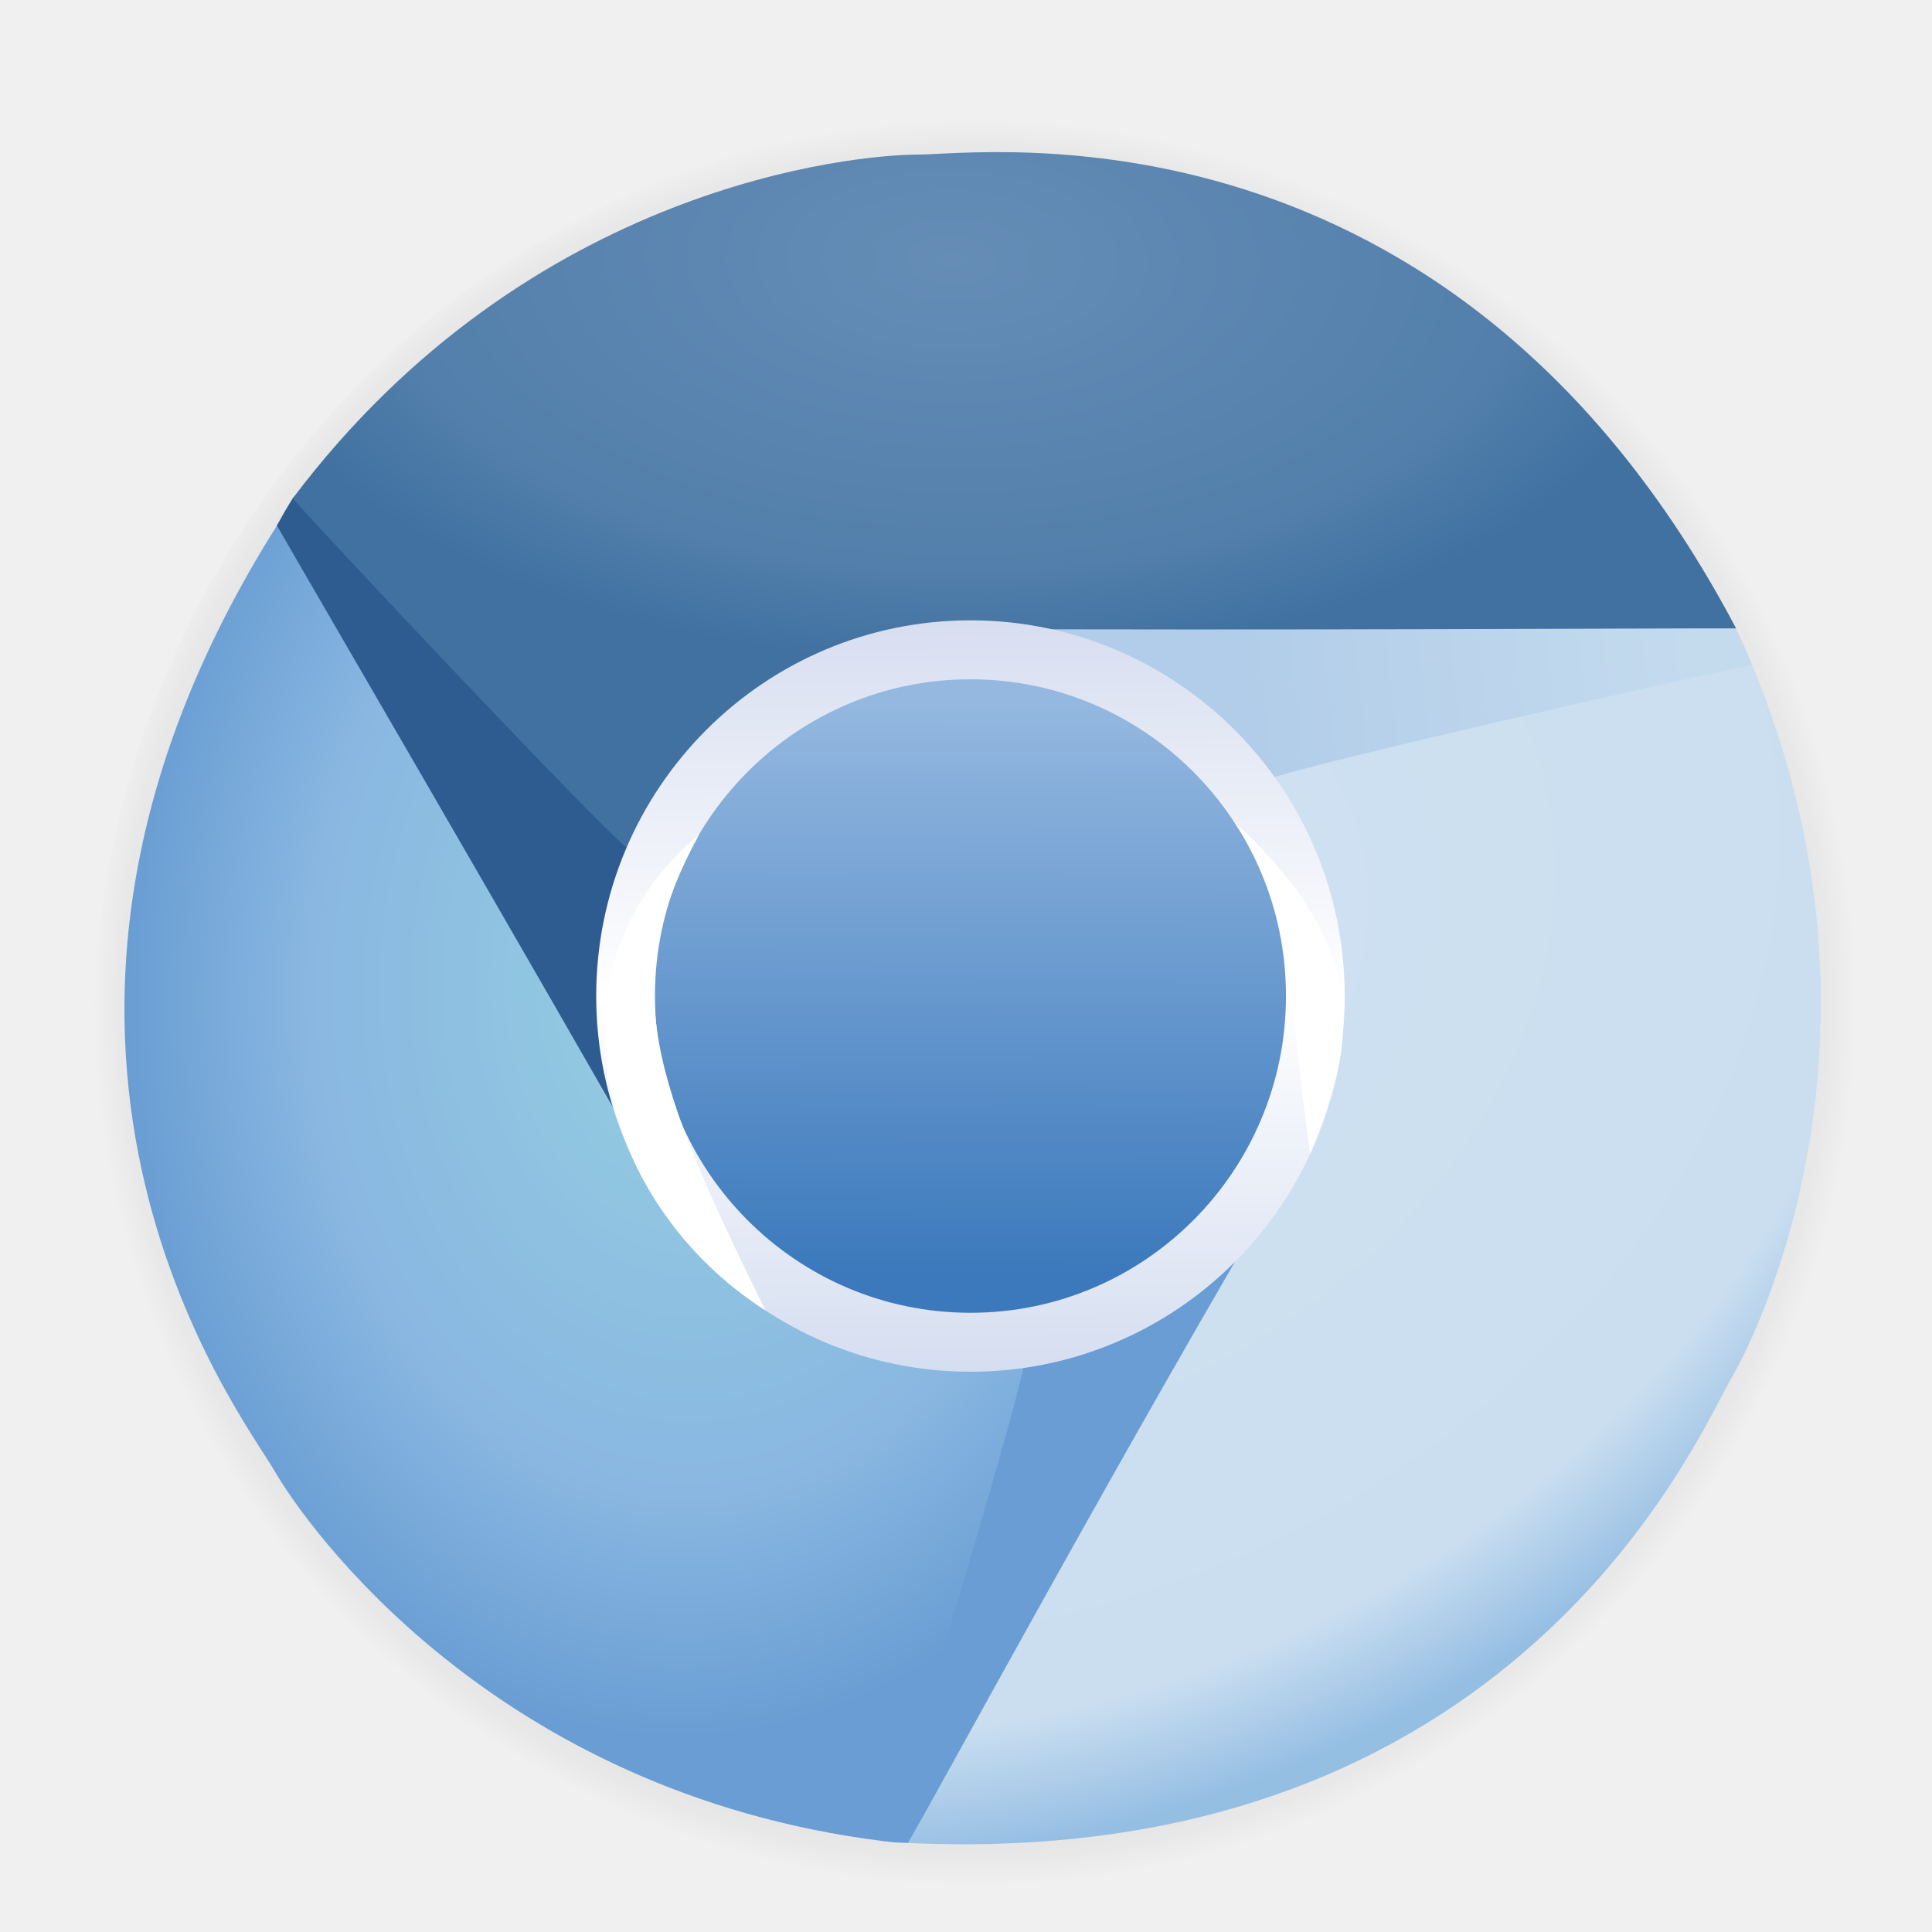
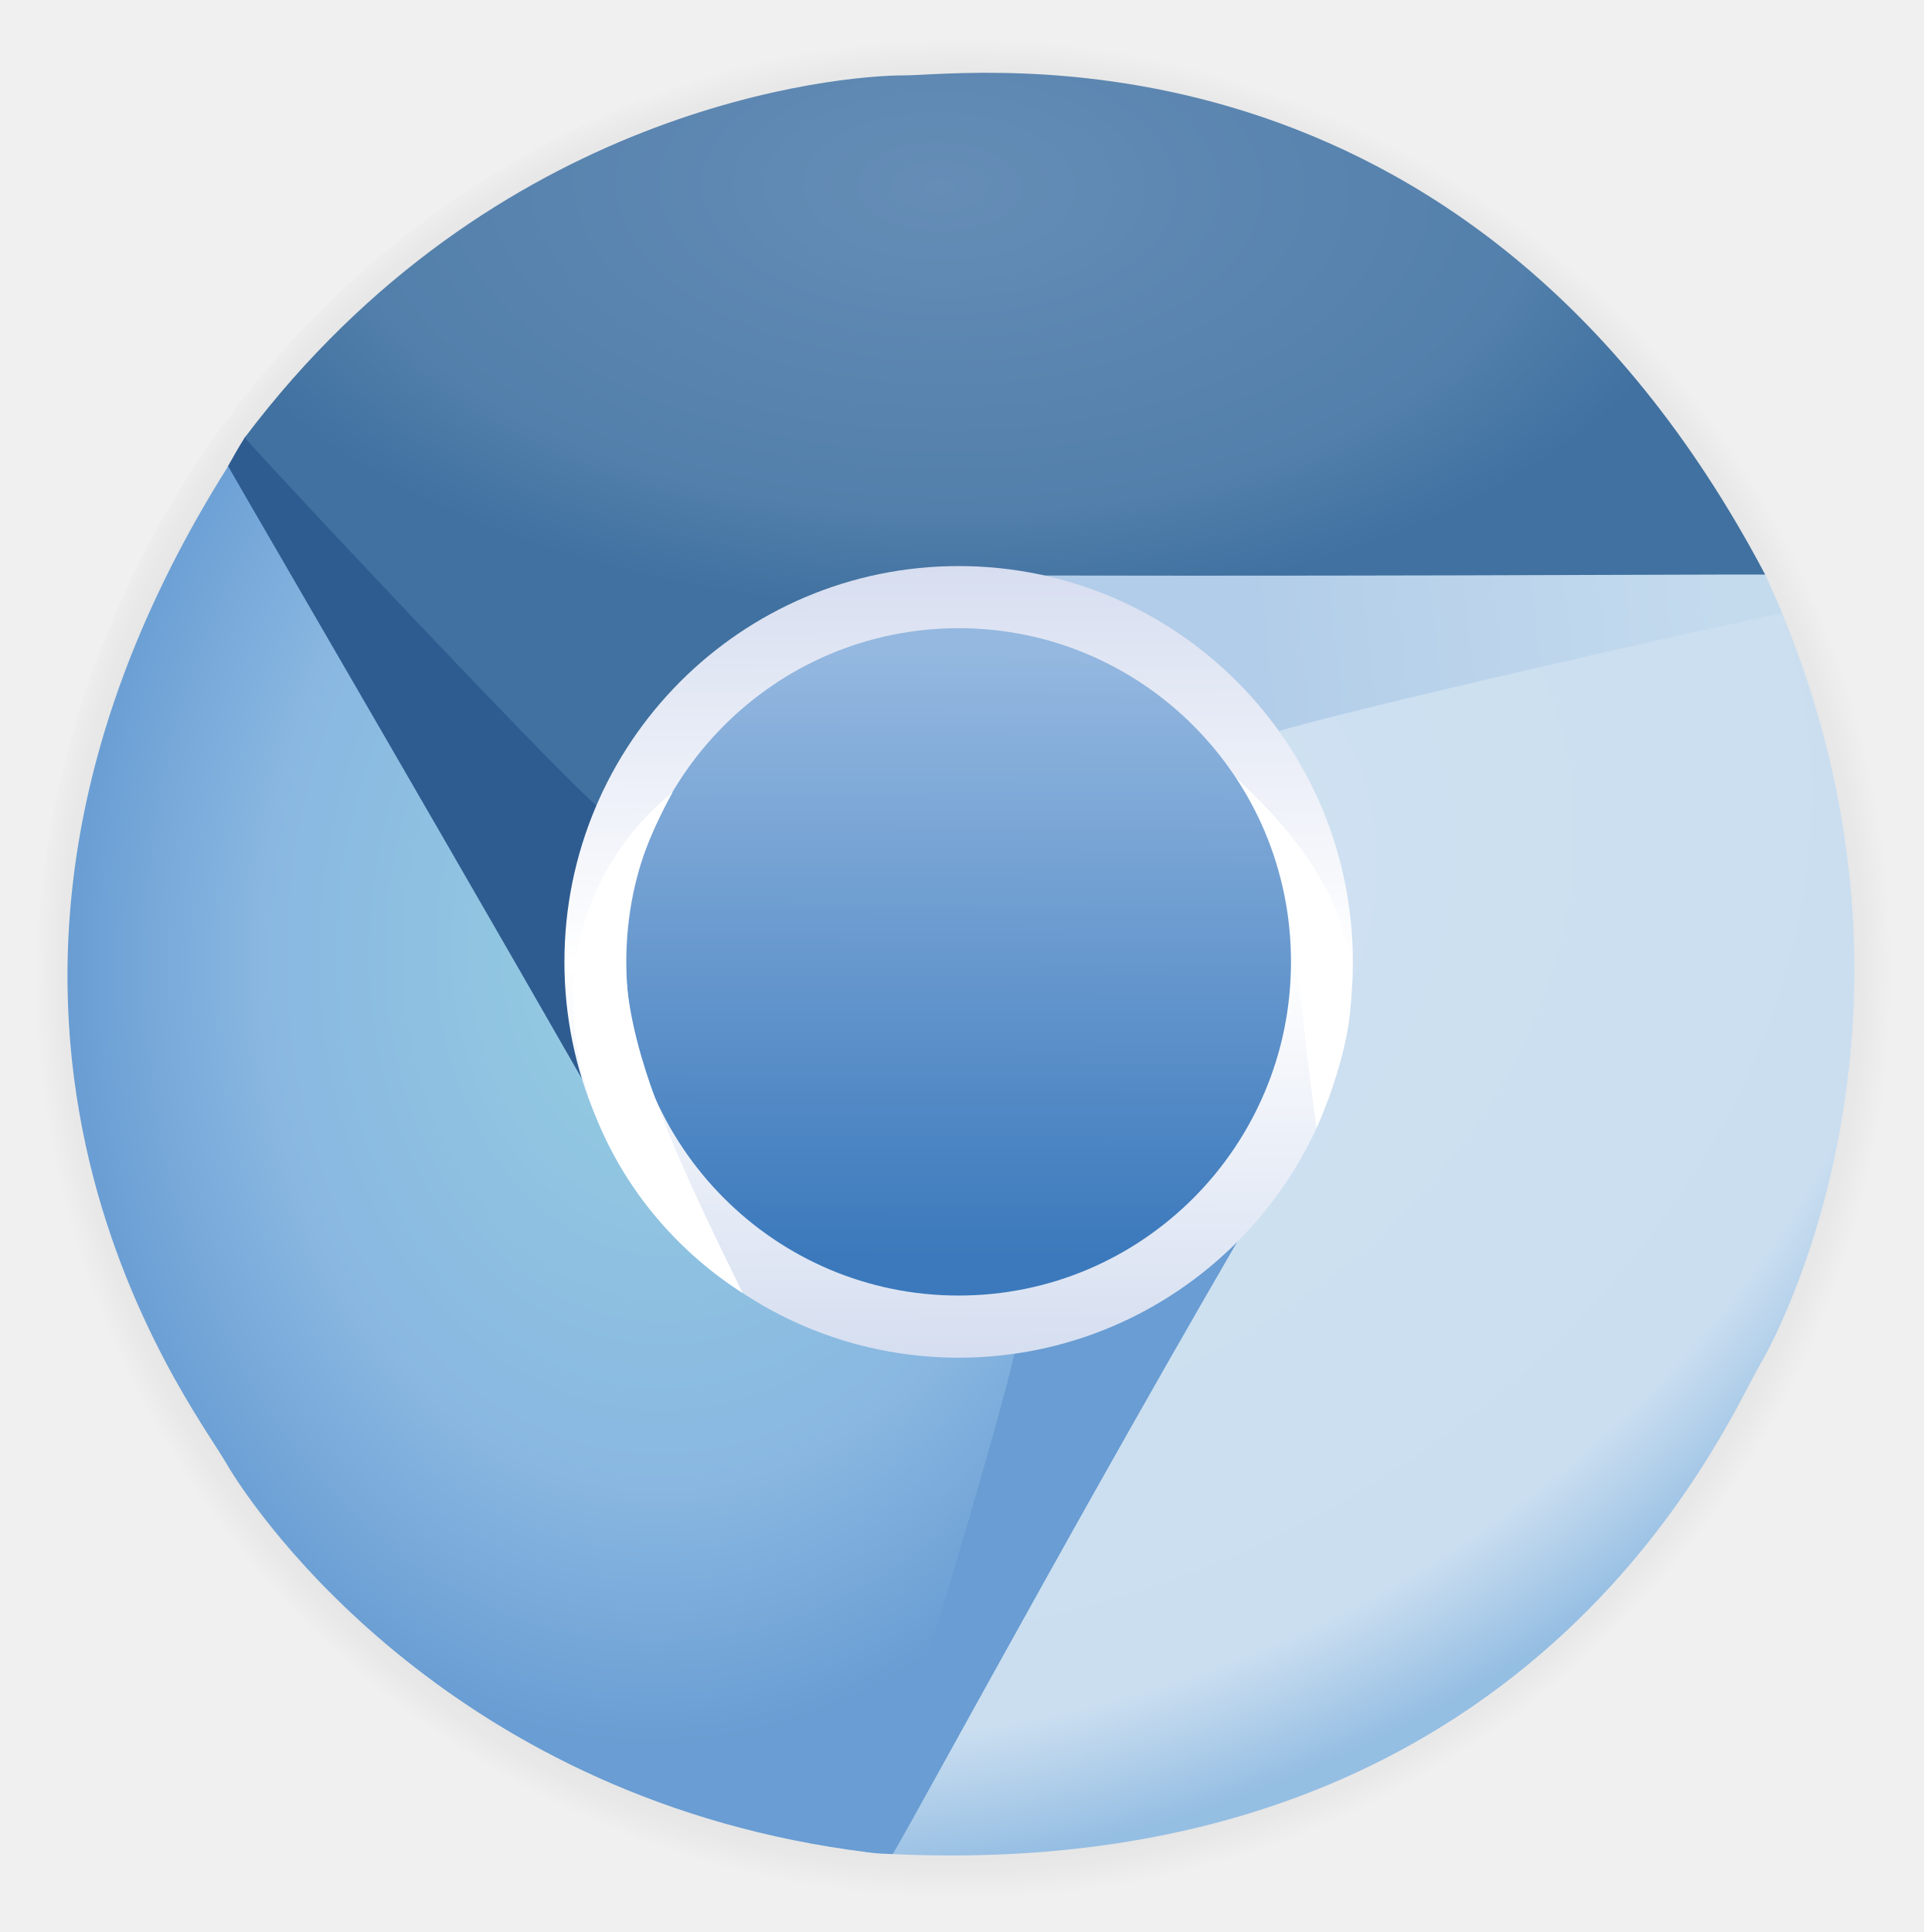
- <svg xmlns="http://www.w3.org/2000/svg" xmlns:xlink="http://www.w3.org/1999/xlink" width="256" height="256">
+ <svg xmlns="http://www.w3.org/2000/svg" xmlns:xlink="http://www.w3.org/1999/xlink" viewBox="8 11 242 243">
  <defs>
    <linearGradient id="g">
      <stop offset="0" stop-color="#d7def0" />
      <stop offset=".5" stop-color="#fff" />
      <stop offset="1" stop-color="#d5def0" />
    </linearGradient>
    <linearGradient id="f">
      <stop offset="0" stop-color="#b2cde9" />
      <stop offset="1" stop-color="#c4dbee" />
    </linearGradient>
    <linearGradient id="e">
      <stop offset="0" stop-color="#d0e2f1" />
      <stop offset=".856" stop-color="#cadef0" />
      <stop offset="1" stop-color="#95bee3" />
    </linearGradient>
    <linearGradient id="d">
      <stop offset="0" stop-color="#658db6" />
      <stop offset=".768" stop-color="#527fab" />
      <stop offset="1" stop-color="#4071a0" />
    </linearGradient>
    <linearGradient id="c">
      <stop offset="0" stop-color="#96d0e1" />
      <stop offset=".678" stop-color="#89b7e1" />
      <stop offset="1" stop-color="#699dd3" />
    </linearGradient>
    <linearGradient id="b">
      <stop offset="0" stop-color="#3b79bc" />
      <stop offset="1" stop-color="#94b8e0" />
    </linearGradient>
    <linearGradient id="a">
      <stop offset="0" stop-color="#fff" />
      <stop offset="1" stop-opacity="0" />
    </linearGradient>
    <radialGradient xlink:href="#a" id="h" cx="-118.78" cy="121.492" fx="-118.78" fy="121.492" r="25.492" gradientUnits="userSpaceOnUse" gradientTransform="matrix(.022 -.957 .979 .022 -235.099 5.068)" />
    <linearGradient xlink:href="#b" id="m" x1="-397.813" y1="149.188" x2="-397.559" y2="51.356" gradientUnits="userSpaceOnUse" />
    <radialGradient xlink:href="#c" id="l" cx="-383.275" cy="217.91" fx="-383.275" fy="217.91" r="59.402" gradientTransform="matrix(-1.286 -.086 .115 -1.714 -425.02 469.501)" gradientUnits="userSpaceOnUse" />
    <radialGradient xlink:href="#d" id="j" cx="-123.5" cy="-11.571" fx="-123.5" fy="-11.571" r="95.627" gradientTransform="matrix(-.008 .558 -1.031 -.014 113.24 103.212)" gradientUnits="userSpaceOnUse" />
    <radialGradient xlink:href="#e" id="k" cx="-94.873" cy="165.273" fx="-94.873" fy="165.273" r="60.481" gradientTransform="matrix(.813 1.7 -2.152 1.029 564.395 118.479)" gradientUnits="userSpaceOnUse" />
    <linearGradient xlink:href="#f" id="i" x1="162.071" y1="85.24" x2="220.761" y2="78.876" gradientUnits="userSpaceOnUse" gradientTransform="translate(3.392 7.419)" />
    <linearGradient xlink:href="#g" id="n" x1="-382.041" y1="37.281" x2="-381.394" y2="165.567" gradientUnits="userSpaceOnUse" />
  </defs>
  <path d="m-92.746 122.576a25.492 25.492 0 1 1-50.983 0 25.492 25.492 0 1 1 50.983 0z" transform="matrix(4.681 0 0 4.798 685.105 -449.699)" fill="url(#h)" />
  <path d="m232.173 88.12c0 15.674-19.791 34.932-45.844 34.932s-59.922-16.081-59.922-31.755 21.12-28.38 47.172-28.38c19.903 0 46.361 18.293 56.46 20.352.792 1.711 1.369 2.925 2.134 4.852z" fill="url(#i)" />
  <path d="m38.822 65.972c12.381-9.611 35.315-1.245 51.29 19.335 15.975 20.58 17.695 51.065 5.313 60.676-12.381 9.611-34.176-5.292-50.151-25.872-12.204-15.722-4.051-41.191-8.616-50.431.616-1.122 1.382-2.457 2.164-3.709z" fill="#2e5c91" />
  <path d="m230.043 83.262c-7.008-.033-61.07.29-107.666.065-17.371 5.108-31.705 13.259-39.182 29.155-5.336-4.542-40.746-42.216-44.407-46.441 31.39-41.649 74.528-45.559 82.915-45.559s70.644-8.632 108.339 62.78z" fill="url(#j)" />
  <path d="m117.125 243.968c-12.498-9.459-14.575-36.939 1.146-57.714 15.722-20.774 41.036-34.948 53.534-25.489 12.498 9.459 7.448 38.967-8.274 59.741-12.01 15.87-35.491 16.885-43.227 23.695-1.239-.045-1.955-.06-3.18-.234z" fill="#699dd3" />
  <path d="m120.303 244.201c3.584-6.023 28.859-52.899 52.691-92.939 4.411-17.561 5.347-33.642-4.558-48.15 6.622-2.294 58.239-13.976 63.737-14.988 19.966 48.18 1.45 87.338-2.805 94.566-4.255 7.228-28.402 65.257-109.065 61.511z" fill="url(#k)" />
  <path d="m36.697 69.643c3.469 6.09 30.723 52.78 53.779 93.273 13.094 12.505 27.685 19.485 45.192 18.033-1.274 6.891-16.629 57.75-18.464 63.031-51.756-6.422-76.67-41.855-80.855-49.123-4.185-7.269-42.73-56.915.348-125.214z" fill="url(#l)" />
  <path transform="matrix(.773 0 0 .776 435.906 53.276)" d="m-338.441 101.424c0 32.65-26.468 59.119-59.119 59.119-32.65 0-59.119-26.468-59.119-59.119 0-32.65 26.468-59.119 59.119-59.119 32.65 0 59.119 26.468 59.119 59.119z" fill="url(#m)" stroke="url(#n)" stroke-width="10.07" />
  <path d="m163.546 108.896c18.53 17.098 16.033 29.558 10.063 44-3.109-22.25-2.345-32.427-10.063-44z" fill="#fff" />
  <path d="m101.421 173.639c-22.646-14.473-29.81-45.72-8.813-62.99-10.848 19.775-6.225 32.399 8.813 62.99z" fill="#fff" />
</svg>
